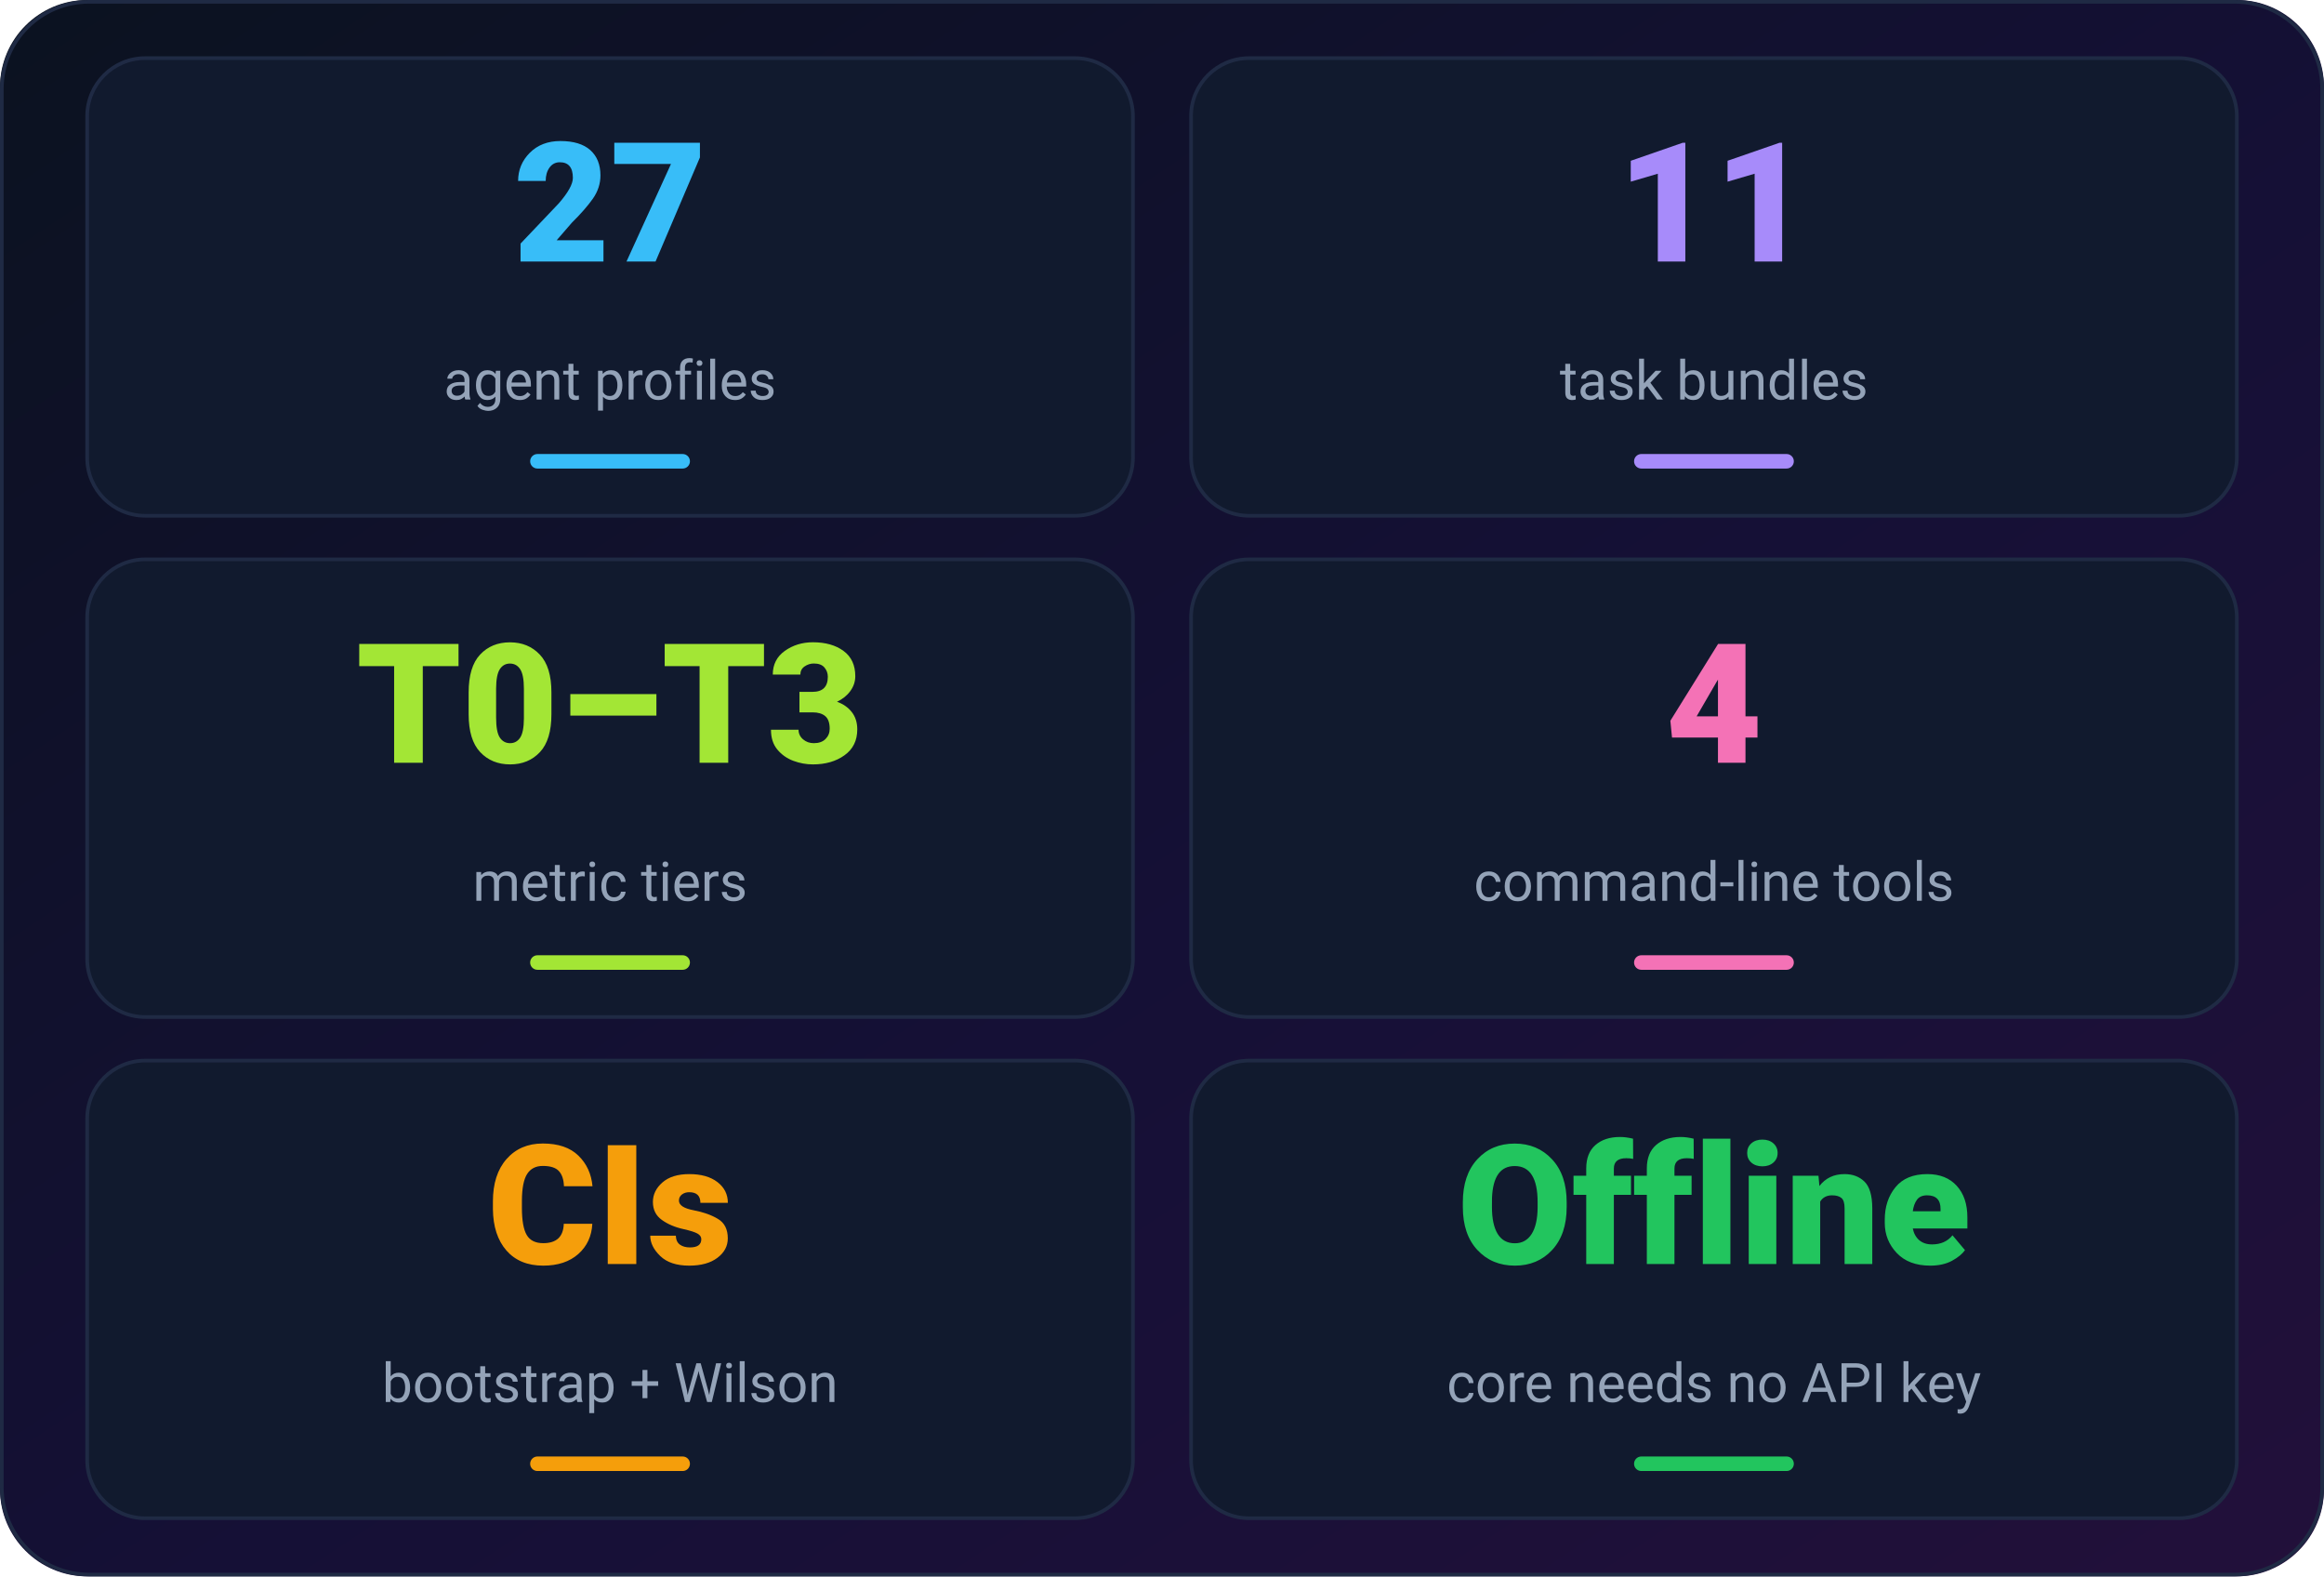
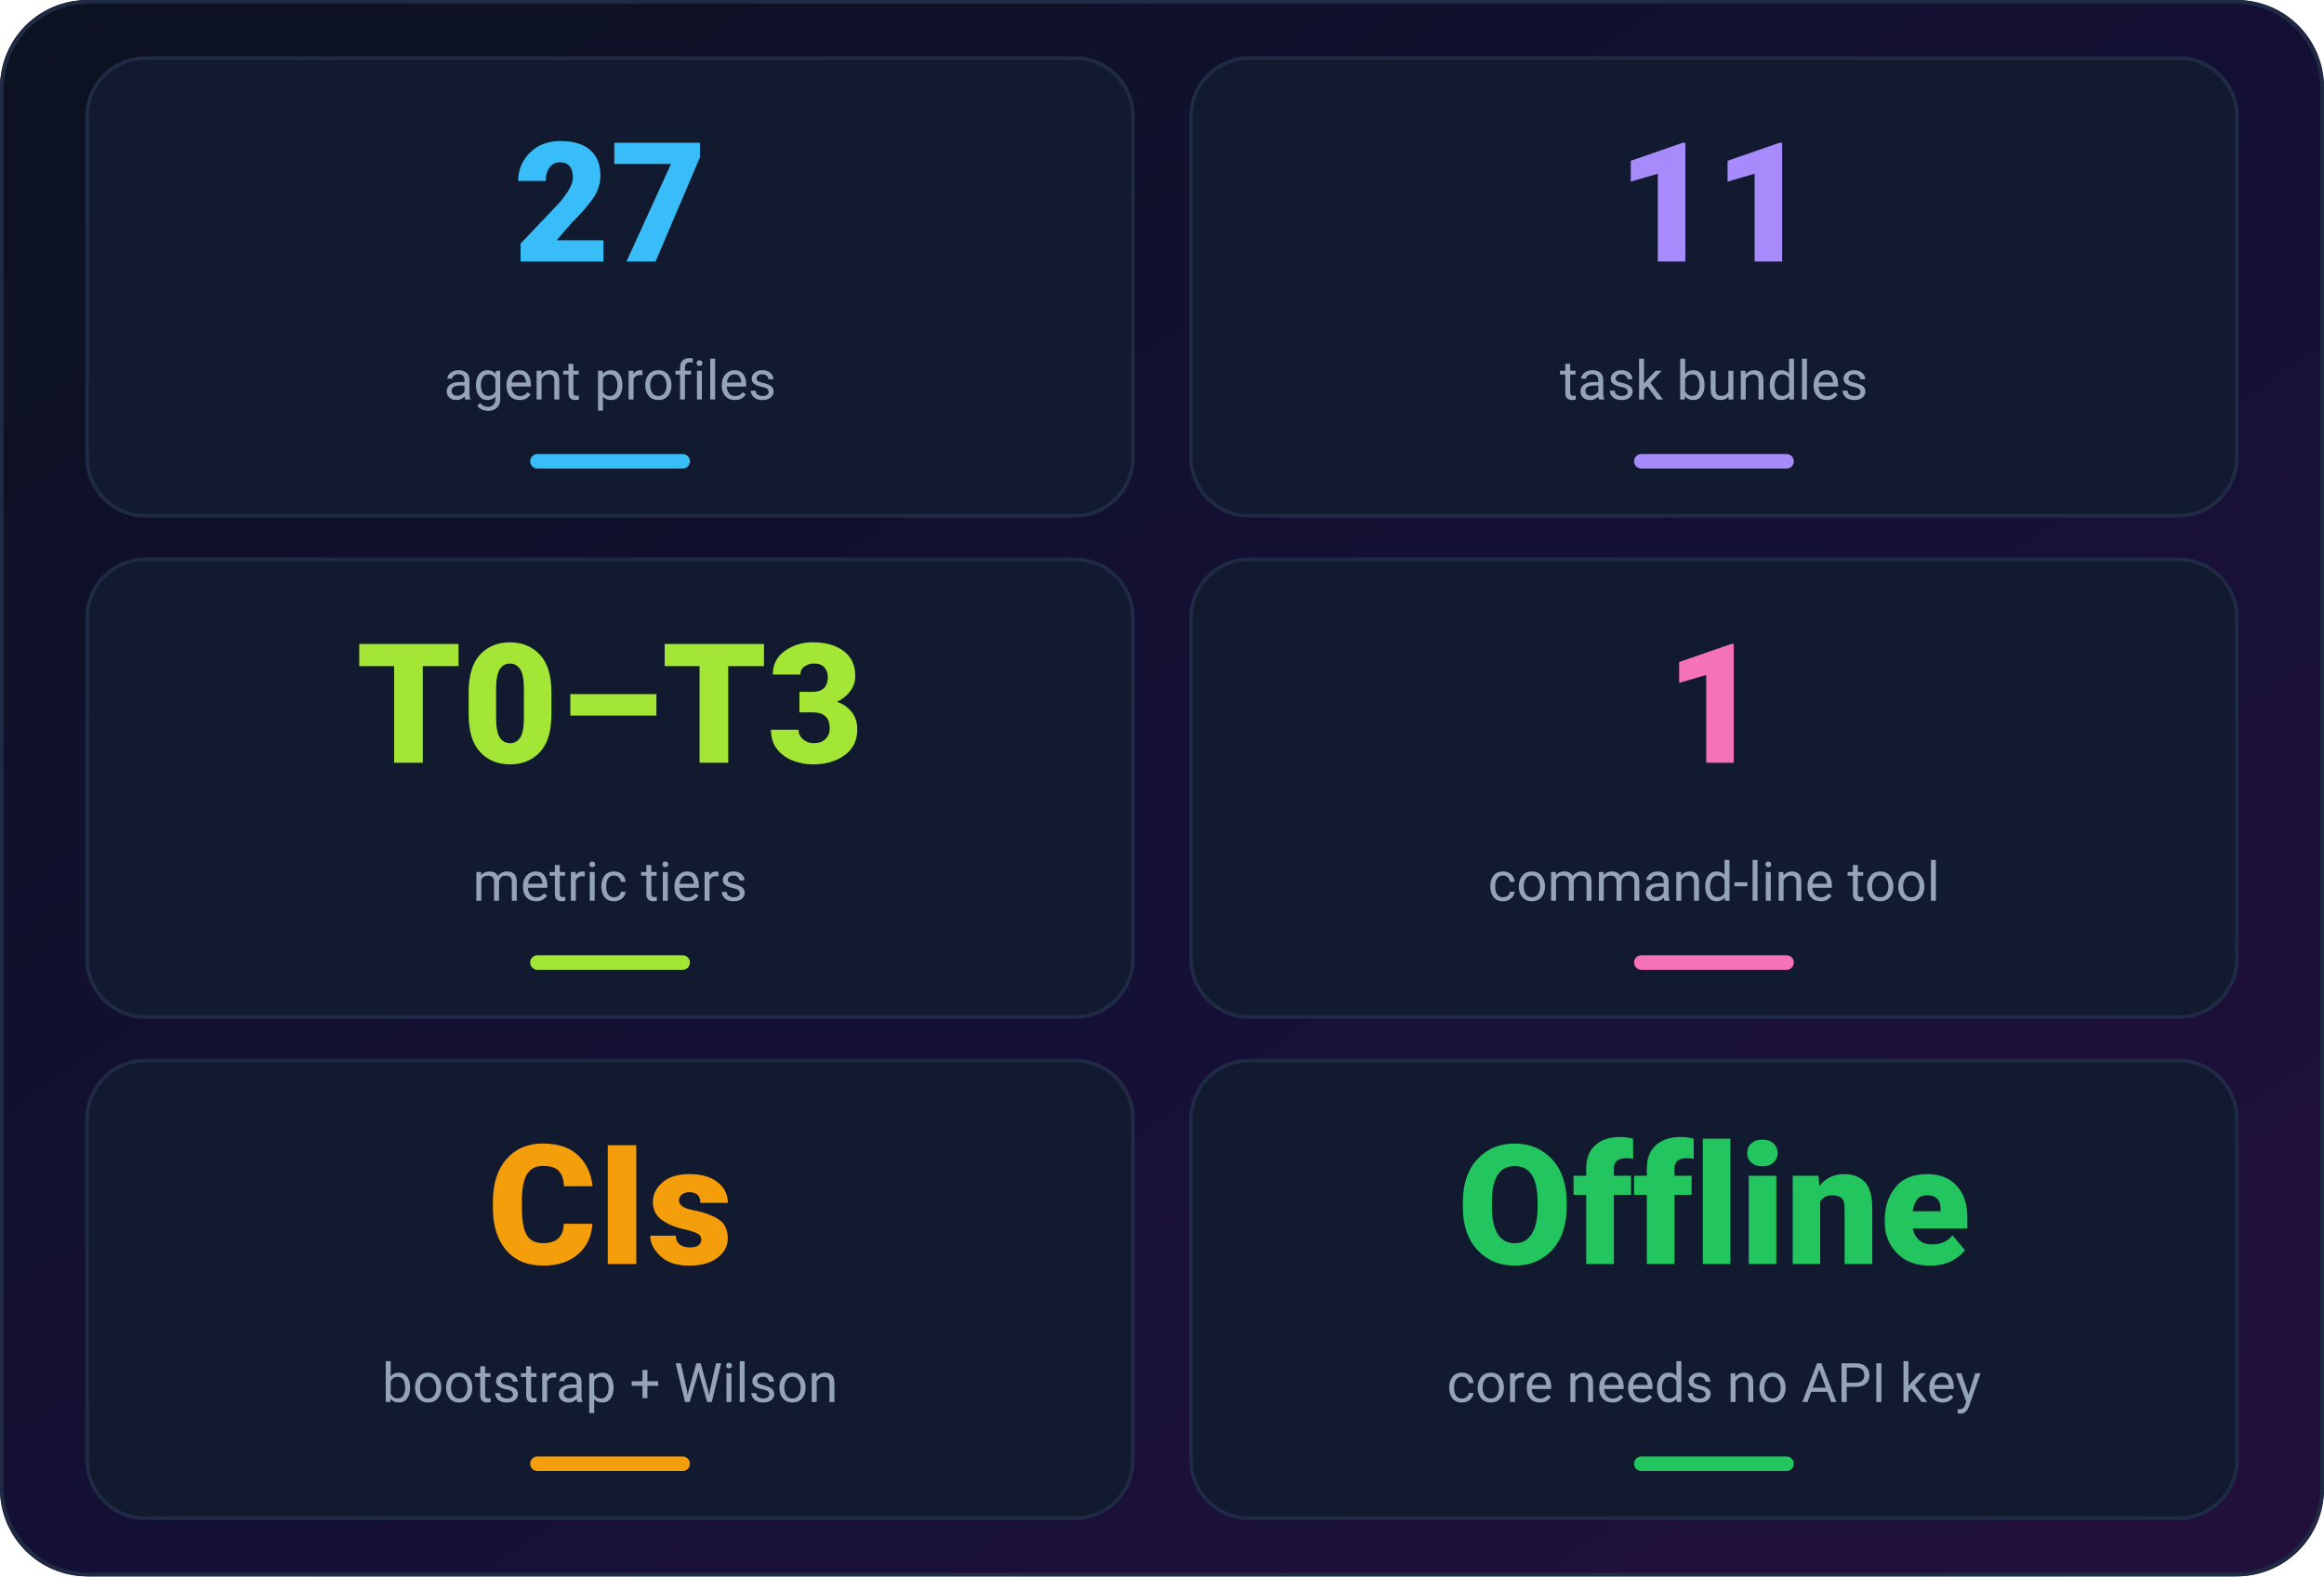
<svg xmlns="http://www.w3.org/2000/svg" viewBox="0 0 640 434" width="640" height="434" role="img" aria-labelledby="t d" font-family="ui-sans-serif,-apple-system,'Segoe UI',Roboto,Helvetica,Arial,sans-serif">
  <defs>
    <linearGradient id="bg" x1="0" y1="0" x2="1" y2="1">
      <stop offset="0" stop-color="#0b1220" />
      <stop offset=".55" stop-color="#151036" />
      <stop offset="1" stop-color="#22103a" />
    </linearGradient>
    <linearGradient id="ttl" x1="0" y1="0" x2="1" y2="0">
      <stop offset="0" stop-color="#7dd3fc" />
      <stop offset=".5" stop-color="#c4b5fd" />
      <stop offset="1" stop-color="#f9a8d4" />
    </linearGradient>
    <radialGradient id="glow" cx=".5" cy=".5" r=".5">
      <stop offset="0" stop-color="#a78bfa" stop-opacity=".9" />
      <stop offset="1" stop-color="#a78bfa" stop-opacity="0" />
    </radialGradient>
    <filter id="soft" x="-50%" y="-50%" width="200%" height="200%">
      <feGaussianBlur stdDeviation="3" />
    </filter>
    <marker id="arr" viewBox="0 0 10 10" refX="8" refY="5" markerWidth="7" markerHeight="7" orient="auto-start-reverse">
      <path d="M1 1 L9 5 L1 9" fill="none" stroke="#94a3b8" stroke-width="1.6" stroke-linecap="round" stroke-linejoin="round" />
    </marker>
    <linearGradient id="shine" x1="0" y1="0" x2="1" y2="0">
      <stop offset="0" stop-color="#fff" stop-opacity="0" />
      <stop offset=".5" stop-color="#fff" stop-opacity=".12" />
      <stop offset="1" stop-color="#fff" stop-opacity="0" />
    </linearGradient>
  </defs>
  <style>@media (prefers-reduced-motion: reduce){.motion{display:none}}</style>
  <rect width="640" height="434" rx="24" fill="url(#bg)" />
  <rect x=".5" y=".5" width="639" height="433" rx="24" fill="none" stroke="#1f2a44" />
  <clipPath id="c0">
    <rect x="24" y="16" width="288" height="126" rx="16" />
  </clipPath>
  <rect x="24" y="16" width="288" height="126" rx="16" fill="#111a2e" stroke="#1f2a44" />
  <text x="168" y="72" font-size="46" fill="#38bdf8" font-weight="800" text-anchor="middle">27</text>
  <text x="168" y="110" font-size="15" fill="#94a3b8" text-anchor="middle">agent profiles</text>
  <rect x="146" y="125" width="44" height="4" rx="2" fill="#38bdf8" />
  <g class="motion" clip-path="url(#c0)">
    <rect x="-44" y="16" width="60" height="126" fill="url(#shine)">
      <animate attributeName="x" values="-44;320;320" keyTimes="0;.35;1" dur="5s" begin="0s" repeatCount="indefinite" />
    </rect>
  </g>
  <clipPath id="c1">
    <rect x="328" y="16" width="288" height="126" rx="16" />
  </clipPath>
  <rect x="328" y="16" width="288" height="126" rx="16" fill="#111a2e" stroke="#1f2a44" />
  <text x="472" y="72" font-size="46" fill="#a78bfa" font-weight="800" text-anchor="middle">11</text>
  <text x="472" y="110" font-size="15" fill="#94a3b8" text-anchor="middle">task bundles</text>
  <rect x="450" y="125" width="44" height="4" rx="2" fill="#a78bfa" />
  <g class="motion" clip-path="url(#c1)">
    <rect x="260" y="16" width="60" height="126" fill="url(#shine)">
      <animate attributeName="x" values="260;624;624" keyTimes="0;.35;1" dur="5s" begin="0.5s" repeatCount="indefinite" />
    </rect>
  </g>
  <clipPath id="c2">
    <rect x="24" y="154" width="288" height="126" rx="16" />
  </clipPath>
  <rect x="24" y="154" width="288" height="126" rx="16" fill="#111a2e" stroke="#1f2a44" />
  <text x="168" y="210" font-size="46" fill="#a3e635" font-weight="800" text-anchor="middle">T0–T3</text>
  <text x="168" y="248" font-size="15" fill="#94a3b8" text-anchor="middle">metric tiers</text>
  <rect x="146" y="263" width="44" height="4" rx="2" fill="#a3e635" />
  <g class="motion" clip-path="url(#c2)">
    <rect x="-44" y="154" width="60" height="126" fill="url(#shine)">
      <animate attributeName="x" values="-44;320;320" keyTimes="0;.35;1" dur="5s" begin="1s" repeatCount="indefinite" />
    </rect>
  </g>
  <clipPath id="c3">
    <rect x="328" y="154" width="288" height="126" rx="16" />
  </clipPath>
  <rect x="328" y="154" width="288" height="126" rx="16" fill="#111a2e" stroke="#1f2a44" />
-   <text x="472" y="210" font-size="46" fill="#f472b6" font-weight="800" text-anchor="middle">4</text>
-   <text x="472" y="248" font-size="15" fill="#94a3b8" text-anchor="middle">command-line tools</text>
+   <text x="472" y="210" font-size="46" fill="#f472b6" font-weight="800" text-anchor="middle">1</text>
+   <text x="472" y="248" font-size="15" fill="#94a3b8" text-anchor="middle">command-line tool</text>
  <rect x="450" y="263" width="44" height="4" rx="2" fill="#f472b6" />
  <g class="motion" clip-path="url(#c3)">
    <rect x="260" y="154" width="60" height="126" fill="url(#shine)">
      <animate attributeName="x" values="260;624;624" keyTimes="0;.35;1" dur="5s" begin="1.5s" repeatCount="indefinite" />
    </rect>
  </g>
  <clipPath id="c4">
    <rect x="24" y="292" width="288" height="126" rx="16" />
  </clipPath>
  <rect x="24" y="292" width="288" height="126" rx="16" fill="#111a2e" stroke="#1f2a44" />
  <text x="168" y="348" font-size="46" fill="#f59e0b" font-weight="800" text-anchor="middle">CIs</text>
  <text x="168" y="386" font-size="15" fill="#94a3b8" text-anchor="middle">bootstrap + Wilson</text>
  <rect x="146" y="401" width="44" height="4" rx="2" fill="#f59e0b" />
  <g class="motion" clip-path="url(#c4)">
    <rect x="-44" y="292" width="60" height="126" fill="url(#shine)">
      <animate attributeName="x" values="-44;320;320" keyTimes="0;.35;1" dur="5s" begin="2s" repeatCount="indefinite" />
    </rect>
  </g>
  <clipPath id="c5">
    <rect x="328" y="292" width="288" height="126" rx="16" />
  </clipPath>
  <rect x="328" y="292" width="288" height="126" rx="16" fill="#111a2e" stroke="#1f2a44" />
  <text x="472" y="348" font-size="46" fill="#22c55e" font-weight="800" text-anchor="middle">Offline</text>
  <text x="472" y="386" font-size="15" fill="#94a3b8" text-anchor="middle">core needs no API key</text>
  <rect x="450" y="401" width="44" height="4" rx="2" fill="#22c55e" />
  <g class="motion" clip-path="url(#c5)">
    <rect x="260" y="292" width="60" height="126" fill="url(#shine)">
      <animate attributeName="x" values="260;624;624" keyTimes="0;.35;1" dur="5s" begin="2.5s" repeatCount="indefinite" />
    </rect>
  </g>
</svg>
